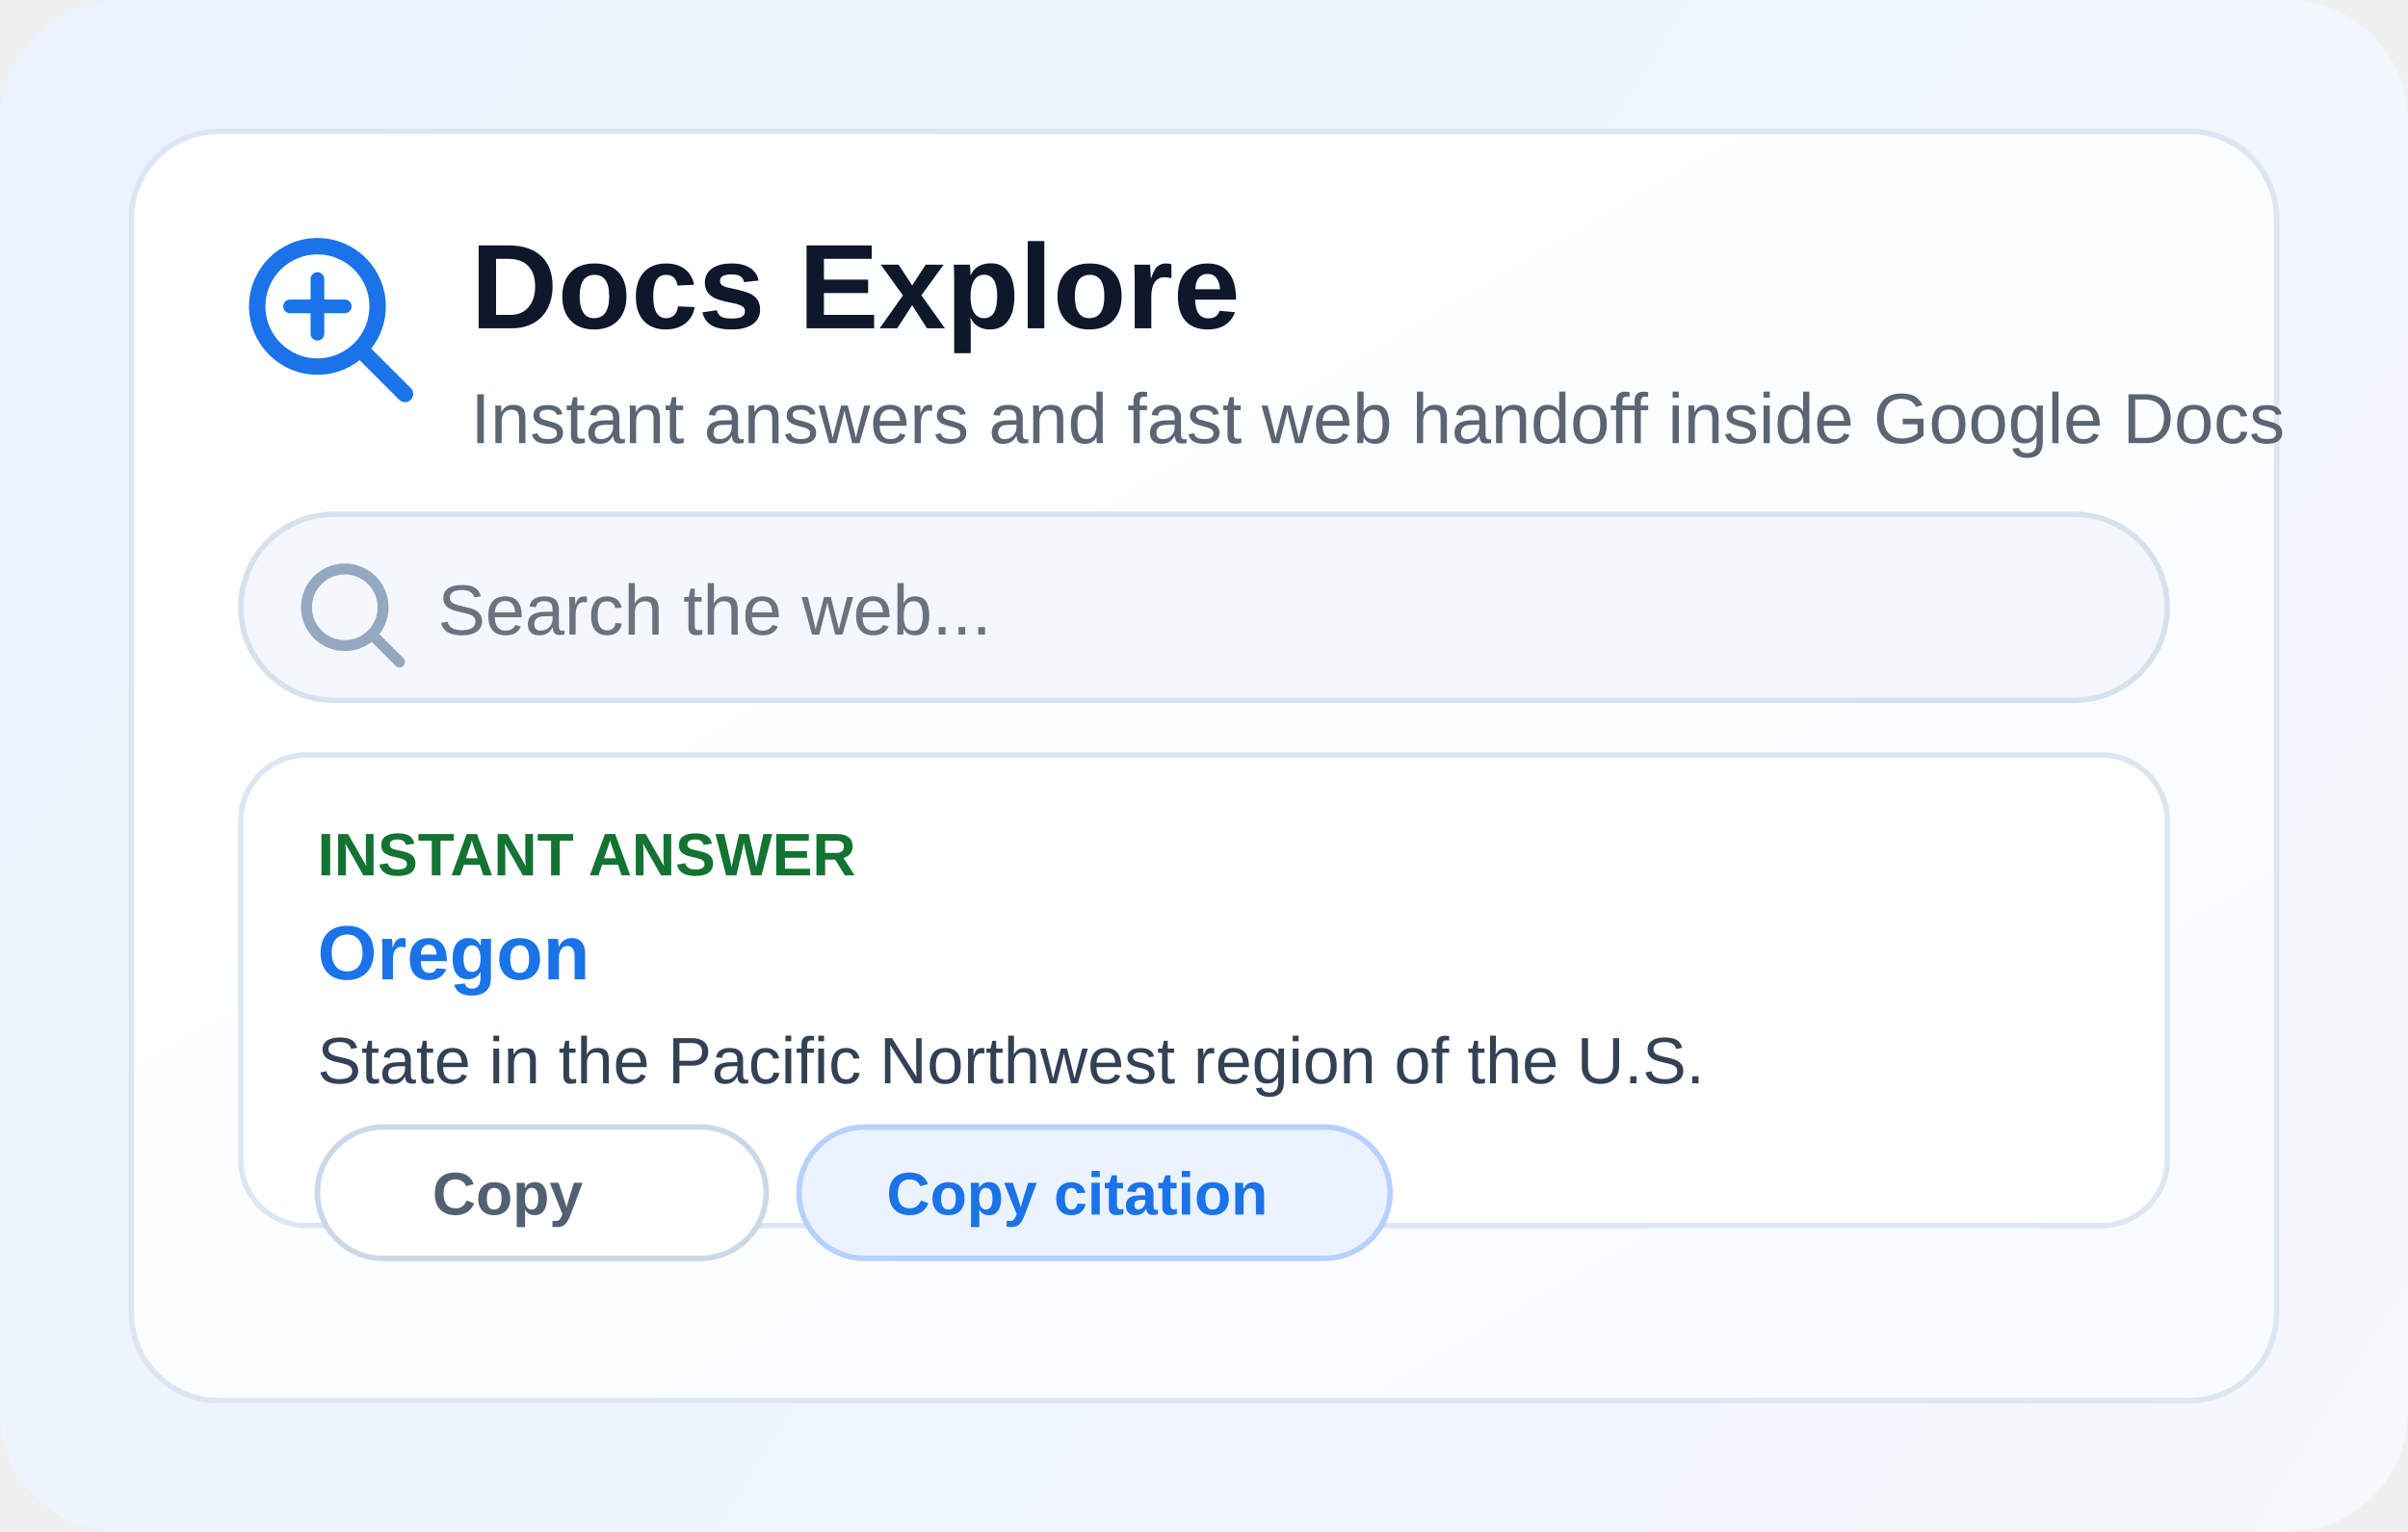
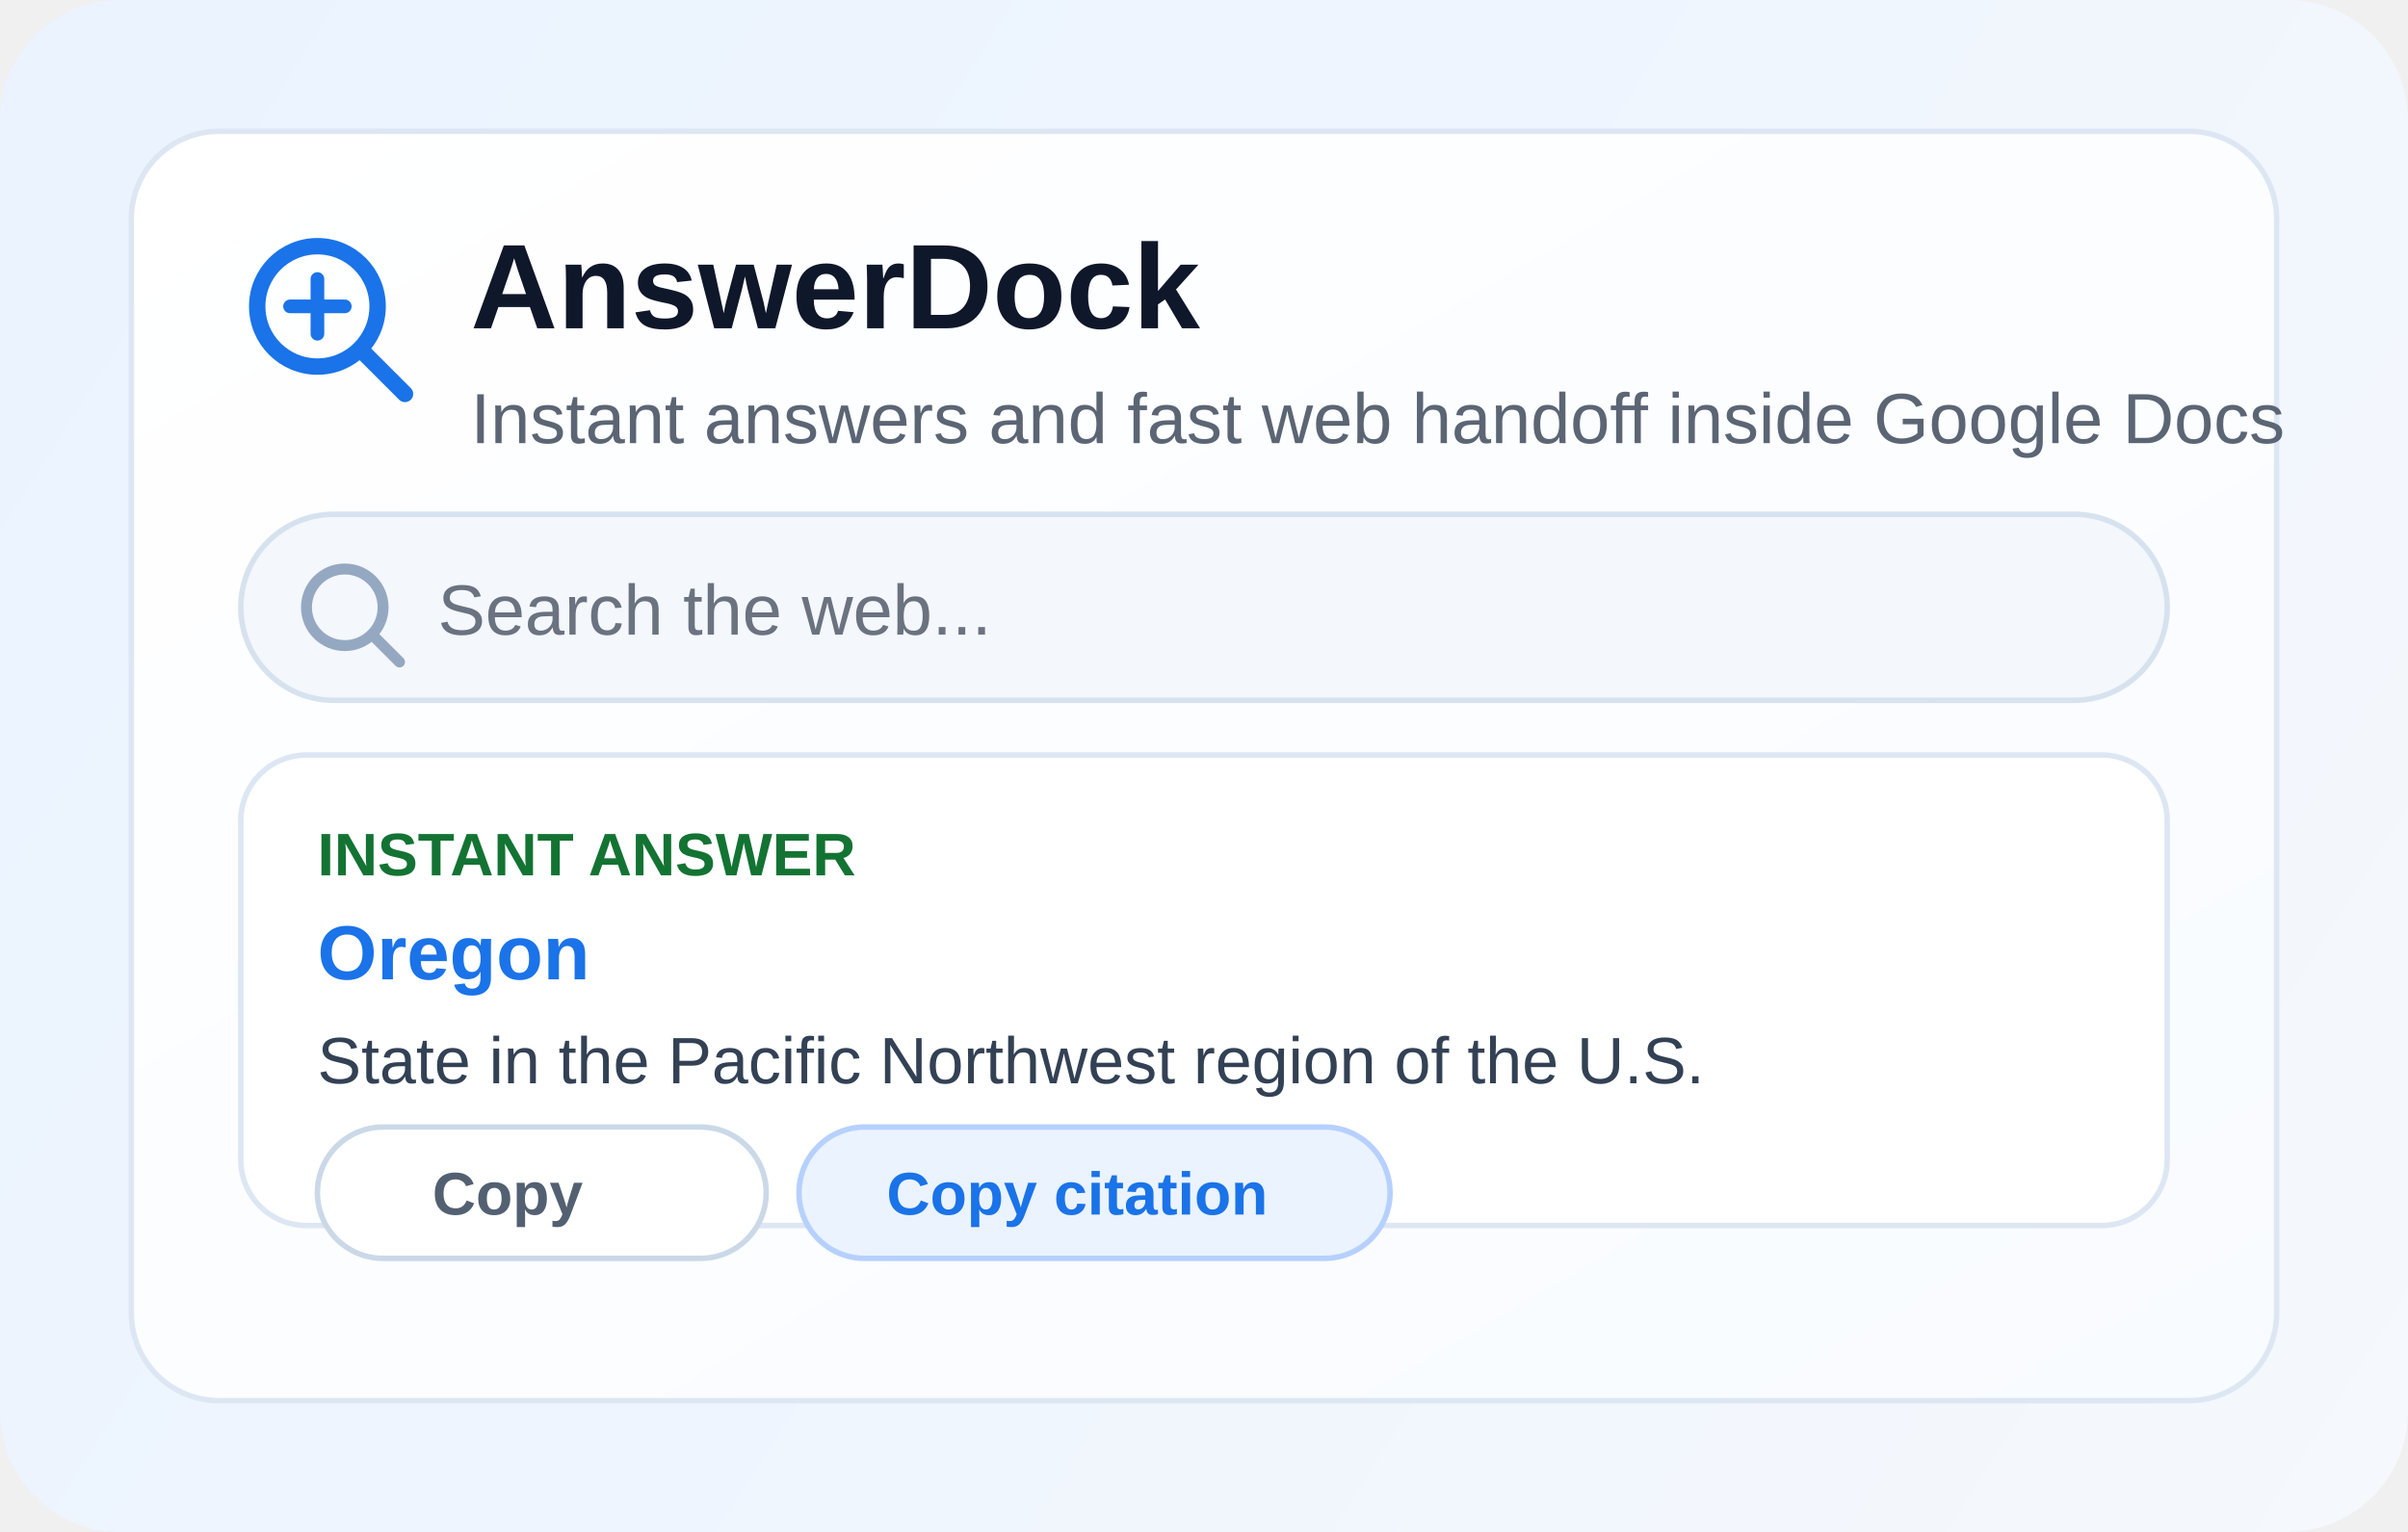
<svg xmlns="http://www.w3.org/2000/svg" width="440" height="280" viewBox="0 0 440 280" fill="none">
  <defs>
    <linearGradient id="bg" x1="0" y1="0" x2="440" y2="280" gradientUnits="userSpaceOnUse">
      <stop stop-color="#EAF3FF" />
      <stop offset="1" stop-color="#F5F8FC" />
    </linearGradient>
    <linearGradient id="panel" x1="0" y1="0" x2="1" y2="1">
      <stop stop-color="#FFFFFF" />
      <stop offset="1" stop-color="#F8FBFF" />
    </linearGradient>
  </defs>
  <rect width="440" height="280" rx="22" fill="url(#bg)" />
  <rect x="24" y="24" width="392" height="232" rx="16" fill="url(#panel)" stroke="#DDE7F3" />
  <g transform="translate(44 42)">
    <circle cx="14" cy="14" r="11" stroke="#1A73E8" stroke-width="3" fill="none" />
    <line x1="22" y1="22" x2="30" y2="30" stroke="#1A73E8" stroke-width="3" stroke-linecap="round" />
    <line x1="9" y1="14" x2="19" y2="14" stroke="#1A73E8" stroke-width="2.5" stroke-linecap="round" />
    <line x1="14" y1="9" x2="14" y2="19" stroke="#1A73E8" stroke-width="2.5" stroke-linecap="round" />
-     <text x="42" y="18" fill="#0F172A" font-family="Segoe UI, Arial, sans-serif" font-size="22" font-weight="700">Docs Explore</text>
+     <text x="42" y="18" fill="#0F172A" font-family="Segoe UI, Arial, sans-serif" font-size="22" font-weight="700">AnswerDock</text>
    <text x="42" y="39" fill="#5B6574" font-family="Segoe UI, Arial, sans-serif" font-size="13">Instant answers and fast web handoff inside Google Docs</text>
  </g>
  <rect x="44" y="94" width="352" height="34" rx="17" fill="#F4F7FB" stroke="#D7E2EF" />
  <circle cx="63" cy="111" r="7" stroke="#95A8C2" stroke-width="2" fill="none" />
  <line x1="68" y1="116" x2="73" y2="121" stroke="#95A8C2" stroke-width="2" stroke-linecap="round" />
  <text x="80" y="116" fill="#6B7280" font-family="Segoe UI, Arial, sans-serif" font-size="13">Search the web...</text>
  <rect x="44" y="138" width="352" height="86" rx="12" fill="#FFFFFF" stroke="#DDE7F3" />
  <text x="58" y="160" fill="#137333" font-family="Segoe UI, Arial, sans-serif" font-size="11" font-weight="700">INSTANT ANSWER</text>
  <text x="58" y="179" fill="#1A73E8" font-family="Segoe UI, Arial, sans-serif" font-size="14" font-weight="700">Oregon</text>
  <text x="58" y="198" fill="#334155" font-family="Segoe UI, Arial, sans-serif" font-size="12">State in the Pacific Northwest region of the U.S.</text>
  <rect x="58" y="206" width="82" height="24" rx="12" fill="#FFFFFF" stroke="#CBD8E8" />
  <text x="79" y="222" fill="#526072" font-family="Segoe UI, Arial, sans-serif" font-size="11" font-weight="600">Copy</text>
  <rect x="146" y="206" width="108" height="24" rx="12" fill="#EAF3FF" stroke="#B6D0FF" />
  <text x="162" y="222" fill="#1A73E8" font-family="Segoe UI, Arial, sans-serif" font-size="11" font-weight="700">Copy citation</text>
</svg>
